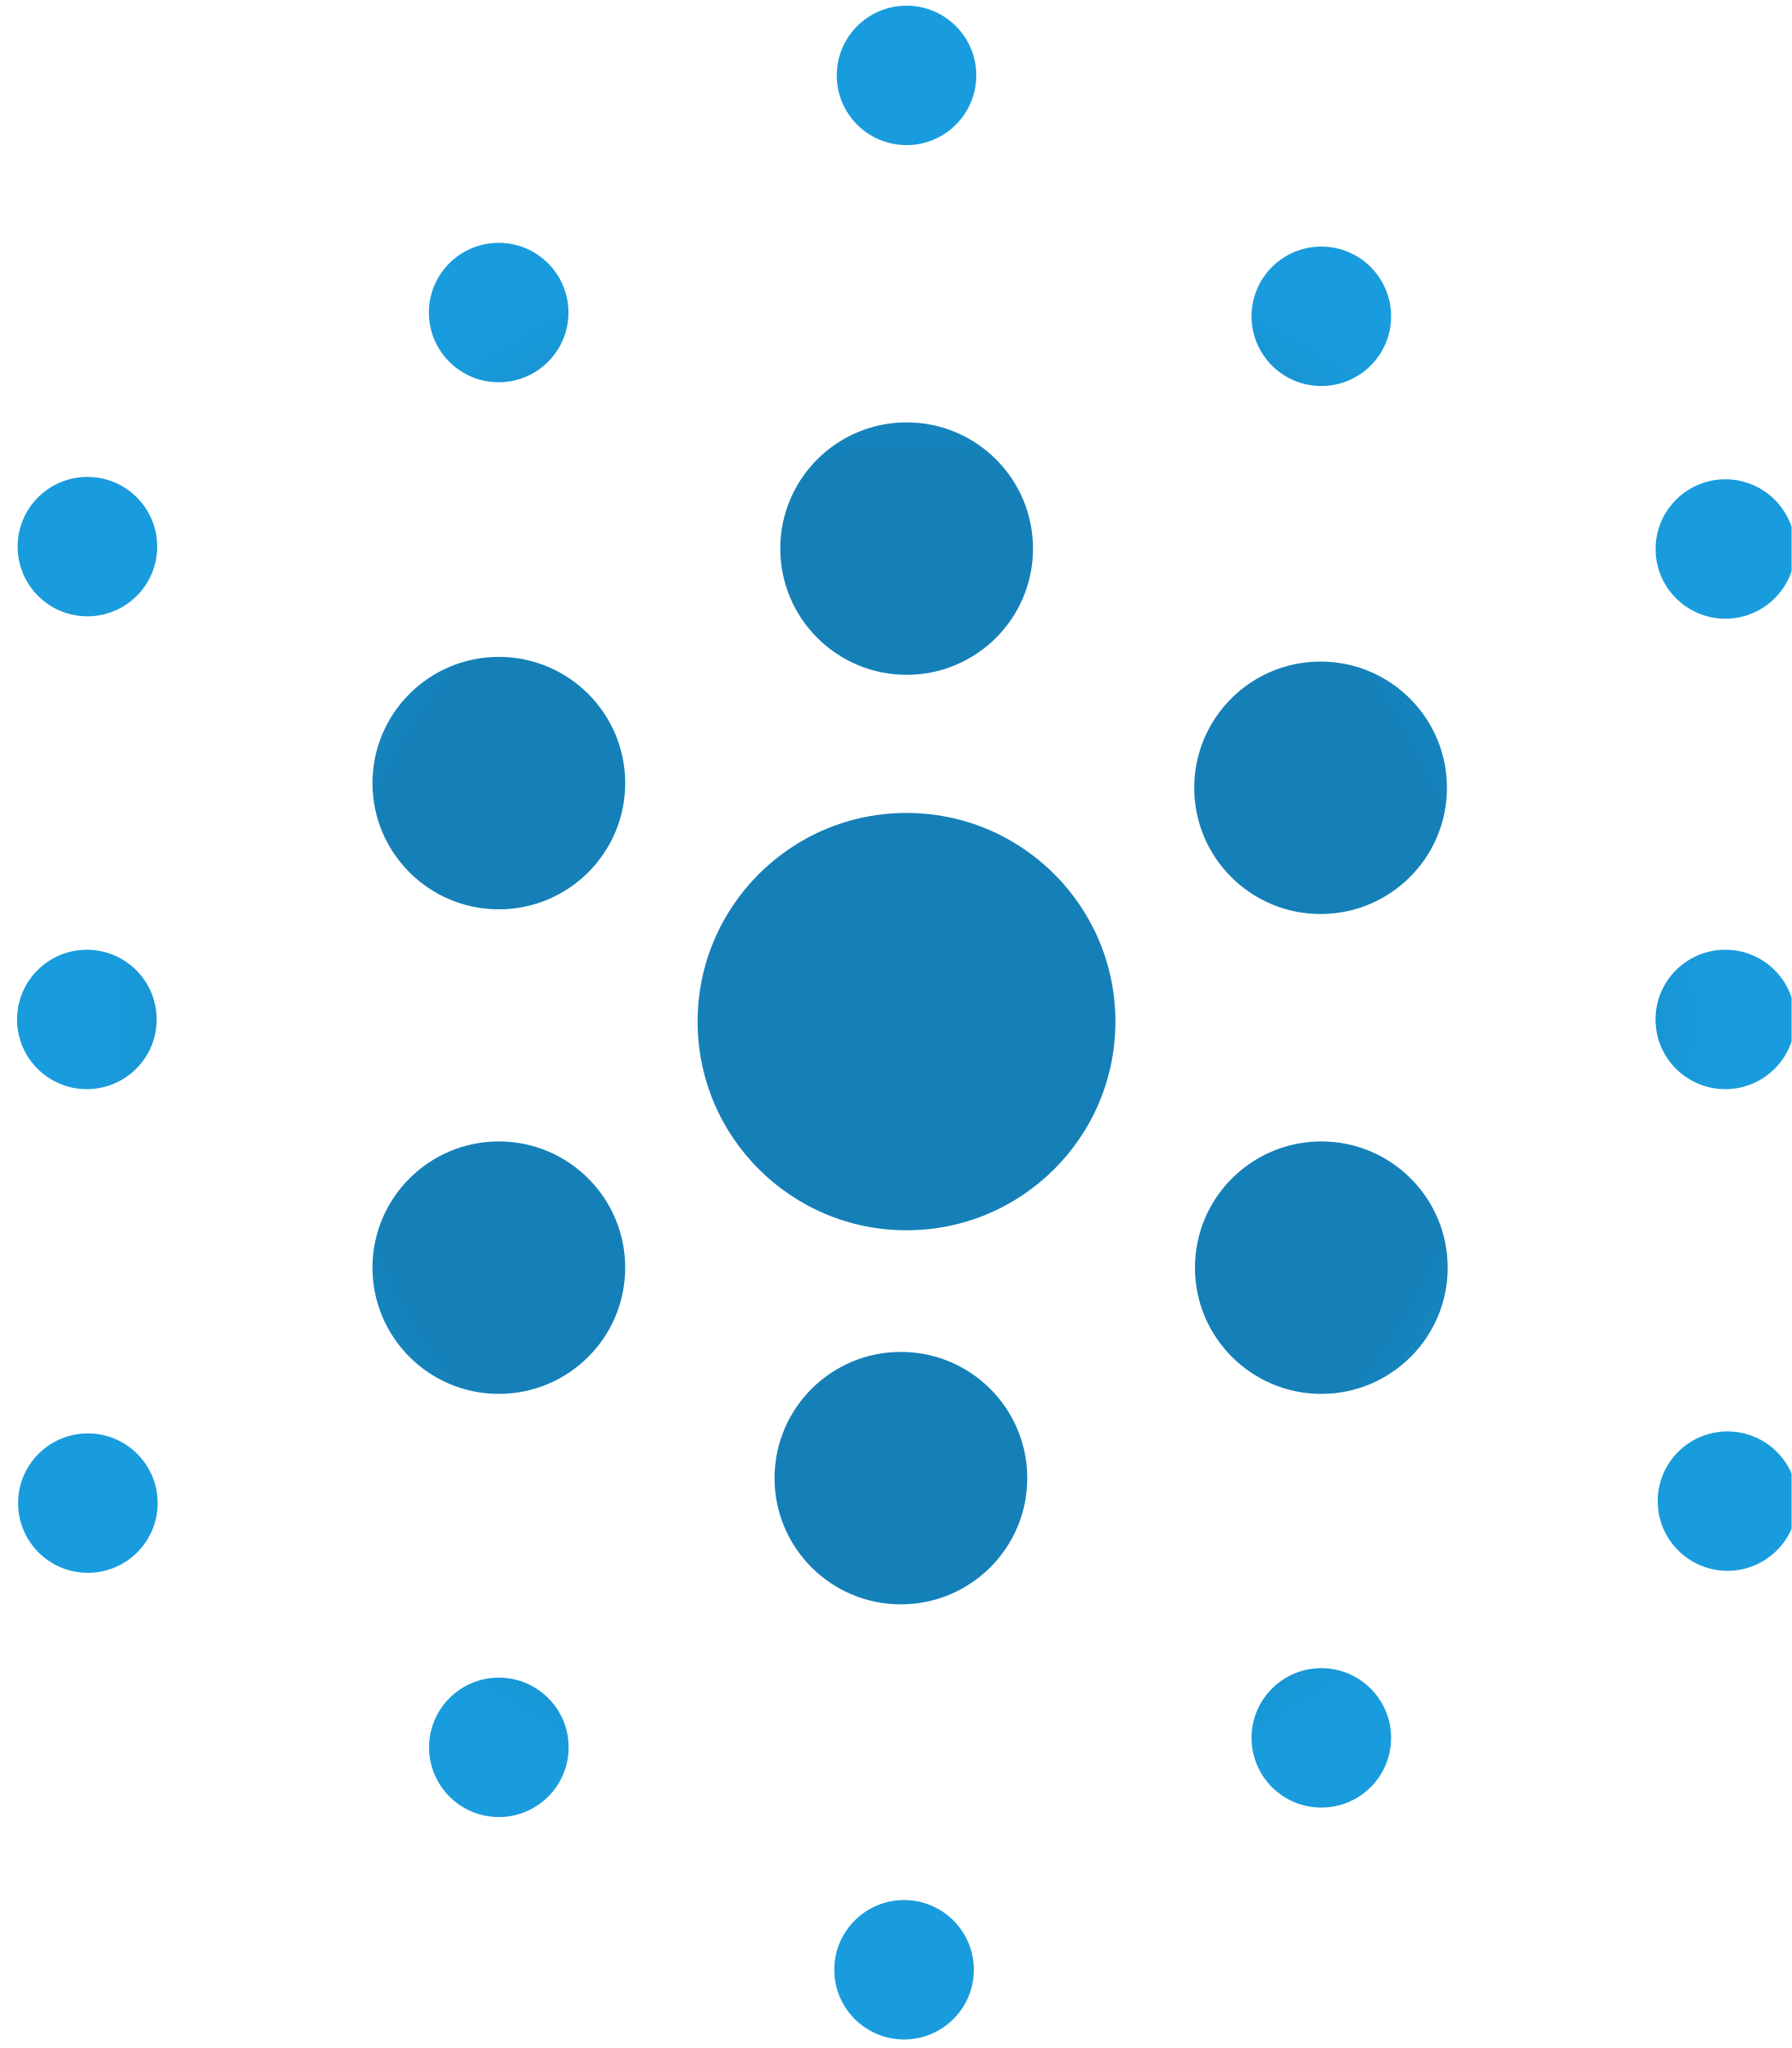
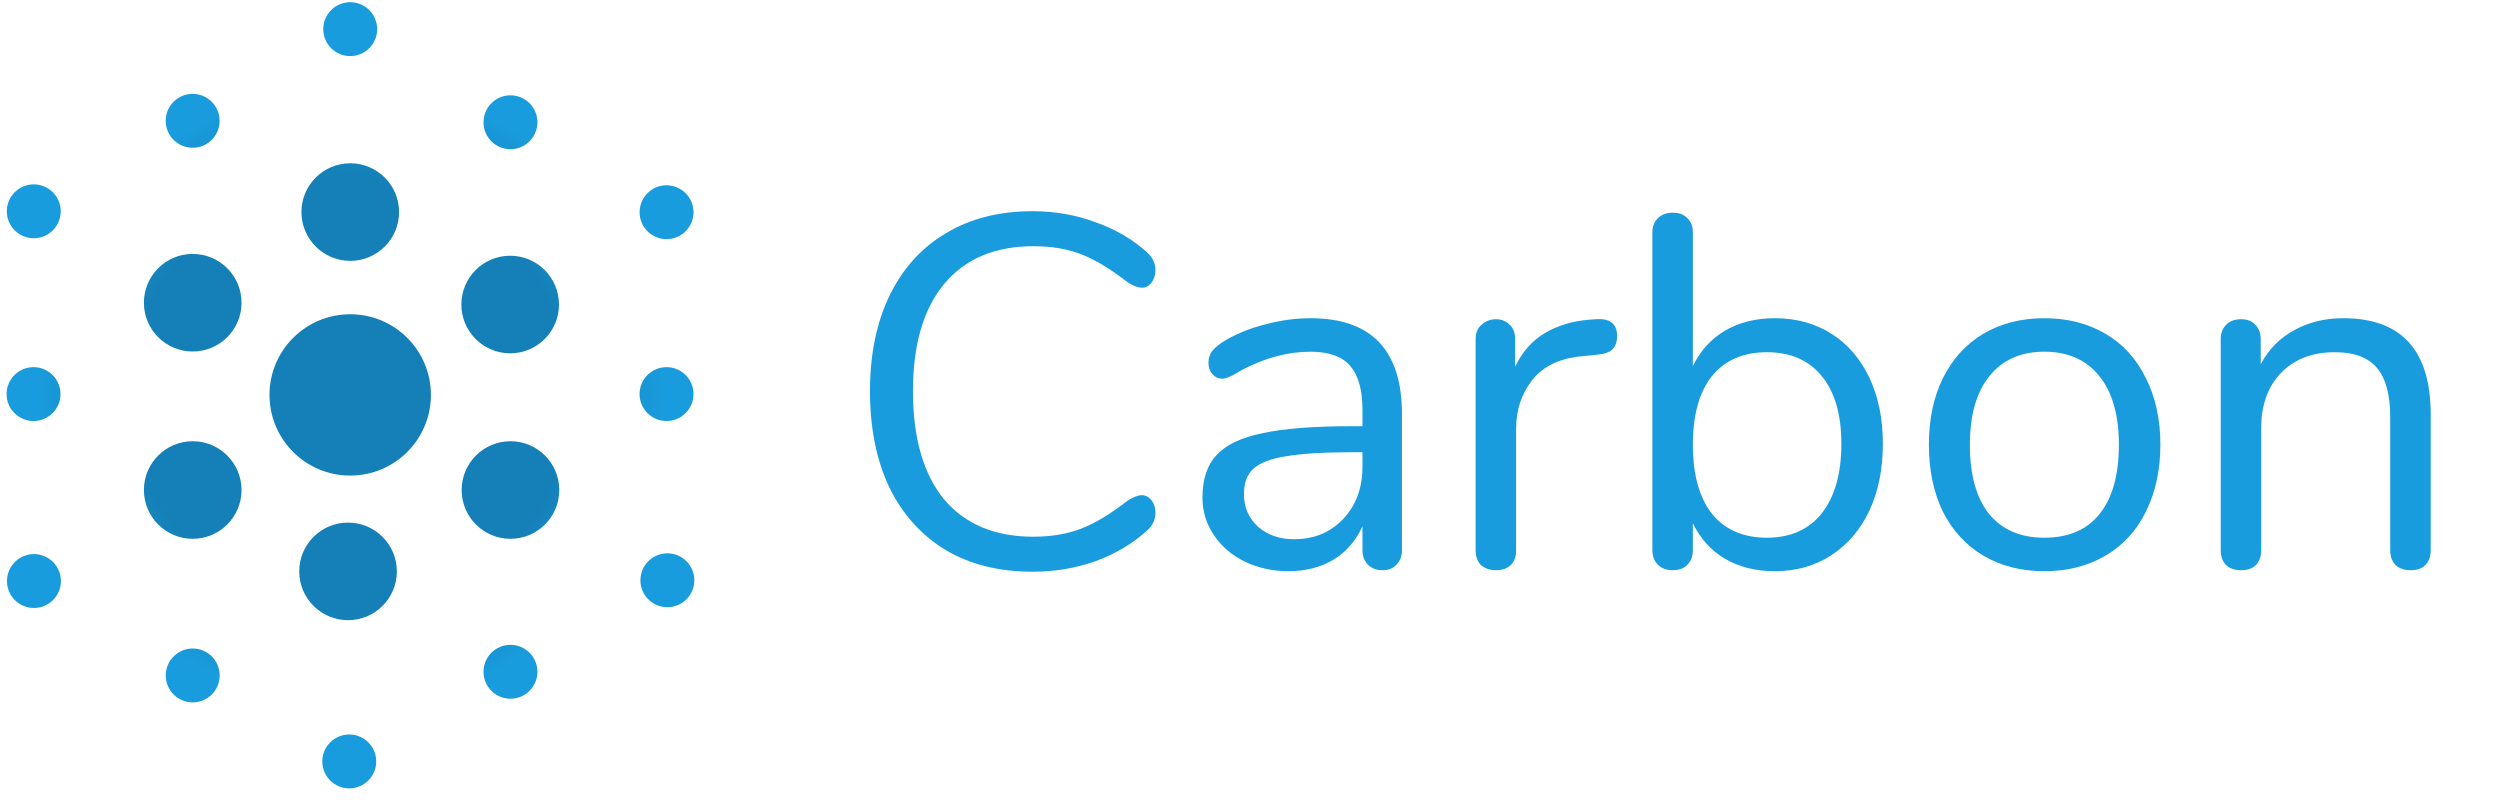
- <svg xmlns="http://www.w3.org/2000/svg" width="630" height="720" overflow="hidden" style="display: block;margin-left: auto;margin-right: auto;">
-   <defs>
-     <radialGradient cx="2.98132e+06" cy="3.40519e+06" r="4.52588e+06" fx="2.98133e+06" fy="3.40519e+06" gradientUnits="userSpaceOnUse" spreadMethod="pad" id="fill1" gradientTransform="matrix(-0.000104987 1.28572e-20 -1.28572e-20 -0.000104987 632 717)">
-       <stop offset="0" stop-color="#1580B8" />
-       <stop offset="0.42" stop-color="#1580B8" />
-       <stop offset="0.60" stop-color="#199CDD" />
-       <stop offset="1" stop-color="#199CDD" />
+ <svg xmlns="http://www.w3.org/2000/svg" width="480" height="155" overflow="hidden" style="display: block;margin-left: auto;margin-right: auto;">
+   <defs id="defs113">
+     <clipPath id="clip1">
+       <path d="M0 0 135 0 135 152 0 152Z" fill-rule="evenodd" clip-rule="evenodd" id="path95" />
+     </clipPath>
+     <clipPath id="clip2">
+       <path d="M0 0 135 0 135 152 0 152Z" fill-rule="evenodd" clip-rule="evenodd" id="path98" />
+     </clipPath>
+     <clipPath id="clip3">
+       <path d="M0 0 135 0 135 152 0 152Z" fill-rule="evenodd" clip-rule="evenodd" id="path101" />
+     </clipPath>
+     <radialGradient cx="2.98132e+06" cy="3.40519e+06" r="4.52588e+06" fx="2.98133e+06" gradientUnits="userSpaceOnUse" spreadMethod="pad" id="fill4" gradientTransform="matrix(-2.21457e-05 2.71207e-21 -2.71207e-21 -2.21457e-05 133.313 151.242)">
+       <stop offset="0" stop-color="#1580B8" id="stop104" />
+       <stop offset="0.42" stop-color="#1580B8" id="stop106" />
+       <stop offset="0.6" stop-color="#199CDD" id="stop108" />
+       <stop offset="1" stop-color="#199CDD" id="stop110" />
    </radialGradient>
  </defs>
-   <g>
-     <path d="M317.909 667.988C331.461 667.988 342.447 678.96 342.447 692.494 342.447 706.028 331.461 717 317.909 717 304.356 717 293.37 706.028 293.37 692.494 293.37 678.96 304.356 667.988 317.909 667.988ZM175.415 589.796C188.968 589.796 199.954 600.768 199.954 614.302 199.954 627.837 188.968 638.809 175.415 638.809 161.863 638.809 150.876 627.837 150.876 614.302 150.876 600.768 161.863 589.796 175.415 589.796ZM464.634 586.466C478.187 586.466 489.173 597.438 489.173 610.972 489.173 624.506 478.187 635.478 464.634 635.478 451.082 635.478 440.096 624.506 440.096 610.972 440.096 597.438 451.082 586.466 464.634 586.466ZM30.898 503.932C44.451 503.932 55.437 514.904 55.437 528.438 55.437 541.973 44.451 552.944 30.898 552.944 17.346 552.944 6.36 541.973 6.36 528.438 6.36 514.904 17.346 503.932 30.898 503.932ZM607.461 503.234C621.014 503.234 632 514.206 632 527.741 632 541.275 621.014 552.247 607.461 552.247 593.909 552.247 582.922 541.275 582.922 527.741 582.922 514.206 593.909 503.234 607.461 503.234ZM316.798 475.28C341.339 475.28 361.234 495.148 361.234 519.656 361.234 544.165 341.339 564.033 316.798 564.033 292.257 564.033 272.363 544.165 272.363 519.656 272.363 495.148 292.257 475.28 316.798 475.28ZM464.634 401.286C489.176 401.286 509.07 421.154 509.07 445.663 509.07 470.171 489.176 490.039 464.634 490.039 440.093 490.039 420.199 470.171 420.199 445.663 420.199 421.154 440.093 401.286 464.634 401.286ZM175.415 401.286C199.956 401.286 219.851 421.154 219.851 445.663 219.851 470.171 199.956 490.039 175.415 490.039 150.874 490.039 130.979 470.171 130.979 445.663 130.979 421.154 150.874 401.286 175.415 401.286ZM606.696 333.895C620.249 333.895 631.235 344.866 631.235 358.401 631.235 371.935 620.249 382.907 606.696 382.907 593.144 382.907 582.157 371.935 582.157 358.401 582.157 344.866 593.144 333.895 606.696 333.895ZM30.539 333.894C44.091 333.894 55.078 344.866 55.078 358.401 55.078 371.935 44.091 382.907 30.539 382.907 16.986 382.907 6 371.935 6 358.401 6 344.866 16.986 333.894 30.539 333.894ZM318.77 285.801C359.341 285.801 392.23 318.646 392.23 359.163 392.23 399.679 359.341 432.525 318.77 432.525 278.2 432.525 245.31 399.679 245.31 359.163 245.31 318.646 278.2 285.801 318.77 285.801ZM464.374 232.583C488.915 232.583 508.809 252.45 508.809 276.959 508.809 301.467 488.915 321.335 464.374 321.335 439.832 321.335 419.938 301.467 419.938 276.959 419.938 252.45 439.832 232.583 464.374 232.583ZM175.415 230.936C199.956 230.936 219.851 250.804 219.851 275.313 219.851 299.821 199.956 319.689 175.415 319.689 150.874 319.689 130.979 299.821 130.979 275.313 130.979 250.804 150.874 230.936 175.415 230.936ZM606.718 168.503C620.27 168.503 631.257 179.475 631.257 193.009 631.257 206.544 620.27 217.515 606.718 217.515 593.165 217.515 582.179 206.544 582.179 193.009 582.179 179.475 593.165 168.503 606.718 168.503ZM30.74 167.664C44.293 167.664 55.279 178.636 55.279 192.17 55.279 205.705 44.293 216.676 30.74 216.676 17.188 216.676 6.202 205.705 6.202 192.17 6.202 178.636 17.188 167.664 30.74 167.664ZM318.814 148.491C343.355 148.491 363.249 168.359 363.249 192.868 363.249 217.376 343.355 237.244 318.814 237.244 294.272 237.244 274.378 217.376 274.378 192.868 274.378 168.359 294.272 148.491 318.814 148.491ZM464.634 86.691C478.187 86.691 489.173 97.662 489.173 111.197 489.173 124.731 478.187 135.703 464.634 135.703 451.082 135.703 440.096 124.731 440.096 111.197 440.096 97.662 451.082 86.691 464.634 86.691ZM175.356 85.372C188.908 85.372 199.894 96.343 199.894 109.878 199.894 123.412 188.908 134.384 175.356 134.384 161.803 134.384 150.817 123.412 150.817 109.878 150.817 96.343 161.803 85.372 175.356 85.372ZM318.77 2C332.323 2 343.309 12.972 343.309 26.506 343.309 40.041 332.323 51.012 318.77 51.012 305.218 51.012 294.232 40.041 294.232 26.506 294.232 12.972 305.218 2 318.77 2Z" fill="url(#fill1)" fill-rule="evenodd" />
+   <g clip-path="url(#clip0)" id="g127">
+     <g clip-path="url(#clip1)" id="g123">
+       <g clip-path="url(#clip2)" id="g121">
+         <g clip-path="url(#clip3)" id="g119">
+           <path d="M67.059 140.904C69.918 140.904 72.235 143.218 72.235 146.073 72.235 148.928 69.918 151.242 67.059 151.242 64.2 151.242 61.883 148.928 61.883 146.073 61.883 143.218 64.2 140.904 67.059 140.904ZM37.002 124.41C39.86 124.41 42.178 126.725 42.178 129.579 42.178 132.434 39.86 134.749 37.002 134.749 34.143 134.749 31.825 132.434 31.825 129.579 31.825 126.725 34.143 124.41 37.002 124.41ZM98.009 123.708C100.868 123.708 103.185 126.022 103.185 128.877 103.185 131.732 100.868 134.046 98.009 134.046 95.15 134.046 92.833 131.732 92.833 128.877 92.833 126.022 95.15 123.708 98.009 123.708ZM6.518 106.298C9.376 106.298 11.694 108.613 11.694 111.467 11.694 114.322 9.376 116.637 6.518 116.637 3.659 116.637 1.341 114.322 1.341 111.467 1.341 108.613 3.659 106.298 6.518 106.298ZM128.136 106.151C130.995 106.151 133.313 108.465 133.313 111.32 133.313 114.175 130.995 116.49 128.136 116.49 125.278 116.49 122.96 114.175 122.96 111.32 122.96 108.465 125.278 106.151 128.136 106.151ZM66.825 100.254C72.001 100.254 76.198 104.445 76.198 109.615 76.198 114.785 72.001 118.976 66.825 118.976 61.648 118.976 57.452 114.785 57.452 109.615 57.452 104.445 61.648 100.254 66.825 100.254ZM98.009 84.646C103.186 84.646 107.382 88.837 107.382 94.007 107.382 99.177 103.186 103.368 98.009 103.368 92.832 103.368 88.636 99.177 88.636 94.007 88.636 88.837 92.832 84.646 98.009 84.646ZM37.002 84.646C42.178 84.646 46.375 88.837 46.375 94.007 46.375 99.177 42.178 103.368 37.002 103.368 31.825 103.368 27.628 99.177 27.628 94.007 27.628 88.837 31.825 84.646 37.002 84.646ZM127.975 70.431C130.834 70.431 133.151 72.745 133.151 75.6 133.151 78.455 130.834 80.769 127.975 80.769 125.116 80.769 122.799 78.455 122.799 75.6 122.799 72.745 125.116 70.431 127.975 70.431ZM6.442 70.431C9.3 70.431 11.618 72.745 11.618 75.6 11.618 78.455 9.3 80.769 6.442 80.769 3.583 80.769 1.266 78.455 1.266 75.6 1.266 72.745 3.583 70.431 6.442 70.431ZM67.24 60.286C75.799 60.286 82.736 67.214 82.736 75.761 82.736 84.307 75.799 91.236 67.24 91.236 58.683 91.236 51.745 84.307 51.745 75.761 51.745 67.214 58.683 60.286 67.24 60.286ZM97.954 49.06C103.131 49.06 107.327 53.251 107.327 58.421 107.327 63.591 103.131 67.782 97.954 67.782 92.777 67.782 88.581 63.591 88.581 58.421 88.581 53.251 92.777 49.06 97.954 49.06ZM37.002 48.713C42.178 48.713 46.375 52.904 46.375 58.074 46.375 63.243 42.178 67.434 37.002 67.434 31.825 67.434 27.628 63.243 27.628 58.074 27.628 52.904 31.825 48.713 37.002 48.713ZM127.98 35.544C130.838 35.544 133.156 37.858 133.156 40.713 133.156 43.568 130.838 45.882 127.98 45.882 125.121 45.882 122.803 43.568 122.803 40.713 122.803 37.858 125.121 35.544 127.98 35.544ZM6.484 35.367C9.343 35.367 11.661 37.681 11.661 40.536 11.661 43.391 9.343 45.705 6.484 45.705 3.626 45.705 1.308 43.391 1.308 40.536 1.308 37.681 3.626 35.367 6.484 35.367ZM67.25 31.322C72.426 31.322 76.623 35.513 76.623 40.683 76.623 45.853 72.426 50.044 67.25 50.044 62.073 50.044 57.877 45.853 57.877 40.683 57.877 35.513 62.073 31.322 67.25 31.322ZM98.009 18.286C100.868 18.286 103.185 20.601 103.185 23.456 103.185 26.31 100.868 28.625 98.009 28.625 95.15 28.625 92.833 26.31 92.833 23.456 92.833 20.601 95.15 18.286 98.009 18.286ZM36.989 18.008C39.848 18.008 42.165 20.322 42.165 23.177 42.165 26.032 39.848 28.347 36.989 28.347 34.13 28.347 31.813 26.032 31.813 23.177 31.813 20.322 34.13 18.008 36.989 18.008ZM67.24 0.422C70.099 0.422 72.417 2.736 72.417 5.591 72.417 8.446 70.099 10.76 67.24 10.76 64.382 10.76 62.065 8.446 62.065 5.591 62.065 2.736 64.382 0.422 67.24 0.422Z" fill="url(#fill4)" fill-rule="evenodd" transform="matrix(1 0 -0 1.00082 -2.84217e-14 0)" id="path117" />
+         </g>
+       </g>
+     </g>
+     <g aria-label="Carbon" transform="translate(161.179 109)" style="font-weight:400;font-size:96px;font-family:Nunito, Nunito_MSFontService, sans-serif;fill:#199cdd" id="text125">
+       <path d="m 37.056,0.768 q -9.6,0 -16.608,-4.128 -7.008,-4.224 -10.848,-12 -3.744,-7.872 -3.744,-18.528 0,-10.56 3.744,-18.336 3.84,-7.872 10.848,-12 7.008,-4.224 16.608,-4.224 6.432,0 12.096,2.112 5.76,2.016 9.984,5.856 1.536,1.44 1.536,3.36 0,1.344 -0.768,2.4 -0.768,0.96 -1.824,0.96 -1.152,0 -2.784,-1.056 -4.896,-3.84 -8.928,-5.376 -3.936,-1.536 -9.12,-1.536 -11.136,0 -17.184,7.296 -5.952,7.2 -5.952,20.544 0,13.44 5.952,20.736 6.048,7.2 17.184,7.2 5.088,0 9.12,-1.536 4.032,-1.536 8.928,-5.376 1.632,-1.056 2.784,-1.056 1.056,0 1.824,0.96 0.768,0.96 0.768,2.4 0,1.92 -1.536,3.36 -4.224,3.84 -9.984,5.952 -5.664,2.016 -12.096,2.016 z" style="font-weight:400;font-size:96px;font-family:Nunito, Nunito_MSFontService, sans-serif;fill:#199cdd" id="path135" />
+       <path d="m 90.429,-47.904 q 17.568,0 17.568,18.432 V -3.36 q 0,1.728 -1.056,2.784 -0.96,1.056 -2.688,1.056 -1.728,0 -2.784,-1.056 -1.056,-1.056 -1.056,-2.784 v -4.608 q -1.824,4.128 -5.568,6.432 -3.744,2.208 -8.64,2.208 -4.512,0 -8.352,-1.824 -3.744,-1.824 -5.952,-5.088 -2.208,-3.264 -2.208,-7.2 0,-5.28 2.688,-8.16 2.688,-2.976 8.832,-4.224 6.144,-1.344 17.088,-1.344 h 2.112 v -3.168 q 0,-5.76 -2.4,-8.448 -2.304,-2.688 -7.584,-2.688 -6.528,0 -13.248,3.552 -2.592,1.632 -3.648,1.632 -1.152,0 -1.92,-0.864 -0.768,-0.864 -0.768,-2.208 0,-1.344 0.768,-2.304 0.864,-1.056 2.688,-2.112 3.36,-1.92 7.584,-2.976 4.32,-1.152 8.544,-1.152 z m -3.168,42.432 q 5.76,0 9.408,-3.84 3.744,-3.936 3.744,-10.08 v -2.784 h -1.728 q -8.448,0 -12.864,0.768 -4.416,0.672 -6.336,2.4 -1.824,1.632 -1.824,4.896 0,3.744 2.688,6.24 2.784,2.4 6.912,2.4 z" style="font-weight:400;font-size:96px;font-family:Nunito, Nunito_MSFontService, sans-serif;fill:#199cdd" id="path137" />
+       <path d="m 145.274,-47.712 q 4.032,-0.288 4.032,3.264 0,1.536 -0.864,2.496 -0.864,0.864 -2.976,1.056 l -2.88,0.288 q -6.432,0.576 -9.6,4.608 -3.072,3.936 -3.072,9.312 V -3.36 q 0,1.92 -1.056,2.88 -1.056,0.96 -2.784,0.96 -1.728,0 -2.88,-0.96 -1.056,-1.056 -1.056,-2.88 v -40.512 q 0,-1.824 1.152,-2.784 1.152,-1.056 2.784,-1.056 1.536,0 2.592,1.056 1.056,0.96 1.056,2.688 v 5.376 q 2.016,-4.224 5.664,-6.432 3.744,-2.208 8.544,-2.592 z" style="font-weight:400;font-size:96px;font-family:Nunito, Nunito_MSFontService, sans-serif;fill:#199cdd" id="path139" />
+       <path d="m 179.595,-47.904 q 6.144,0 10.848,2.976 4.704,2.976 7.296,8.448 2.592,5.472 2.592,12.672 0,7.296 -2.592,12.864 -2.592,5.472 -7.296,8.544 -4.704,3.072 -10.848,3.072 -5.472,0 -9.6,-2.4 -4.032,-2.4 -6.144,-6.816 v 5.184 q 0,1.728 -1.056,2.784 -0.96,1.056 -2.784,1.056 -1.824,0 -2.88,-1.056 -1.056,-1.056 -1.056,-2.784 v -61.056 q 0,-1.632 1.056,-2.688 1.056,-1.056 2.88,-1.056 1.824,0 2.784,1.056 1.056,0.96 1.056,2.688 v 25.728 q 2.112,-4.416 6.144,-6.816 4.128,-2.4 9.6,-2.4 z m -1.536,42.144 q 6.816,0 10.56,-4.704 3.744,-4.8 3.744,-13.344 0,-8.352 -3.744,-12.96 -3.744,-4.608 -10.56,-4.608 -6.816,0 -10.56,4.608 -3.648,4.608 -3.648,13.152 0,8.544 3.648,13.248 3.744,4.608 10.56,4.608 z" style="font-weight:400;font-size:96px;font-family:Nunito, Nunito_MSFontService, sans-serif;fill:#199cdd" id="path141" />
+       <path d="m 231.342,0.672 q -6.624,0 -11.712,-2.976 -4.992,-2.976 -7.776,-8.448 -2.688,-5.568 -2.688,-12.864 0,-7.296 2.688,-12.768 2.784,-5.568 7.776,-8.544 5.088,-2.976 11.712,-2.976 6.624,0 11.712,2.976 5.088,2.976 7.776,8.544 2.784,5.472 2.784,12.768 0,7.296 -2.784,12.864 -2.688,5.472 -7.776,8.448 -5.088,2.976 -11.712,2.976 z m 0,-6.432 q 6.912,0 10.56,-4.512 3.744,-4.608 3.744,-13.344 0,-8.544 -3.744,-13.152 -3.744,-4.704 -10.56,-4.704 -6.816,0 -10.56,4.704 -3.744,4.608 -3.744,13.152 0,8.64 3.648,13.248 3.744,4.608 10.656,4.608 z" style="font-weight:400;font-size:96px;font-family:Nunito, Nunito_MSFontService, sans-serif;fill:#199cdd" id="path143" />
+       <path d="m 288.72,-47.904 q 16.8,0 16.8,18.528 V -3.36 q 0,1.824 -1.056,2.88 -0.96,0.96 -2.784,0.96 -1.824,0 -2.88,-0.96 -1.056,-1.056 -1.056,-2.88 v -25.536 q 0,-6.528 -2.592,-9.504 -2.496,-2.976 -8.064,-2.976 -6.432,0 -10.272,3.936 -3.84,3.936 -3.84,10.656 V -3.36 q 0,1.824 -1.056,2.88 -0.96,0.96 -2.784,0.96 -1.824,0 -2.88,-0.96 -1.056,-1.056 -1.056,-2.88 v -40.512 q 0,-1.728 1.056,-2.784 1.056,-1.056 2.88,-1.056 1.728,0 2.688,1.056 1.056,1.056 1.056,2.688 v 4.896 q 2.304,-4.32 6.432,-6.528 4.128,-2.304 9.408,-2.304 z" style="font-weight:400;font-size:96px;font-family:Nunito, Nunito_MSFontService, sans-serif;fill:#199cdd" id="path145" />
+     </g>
  </g>
</svg>
